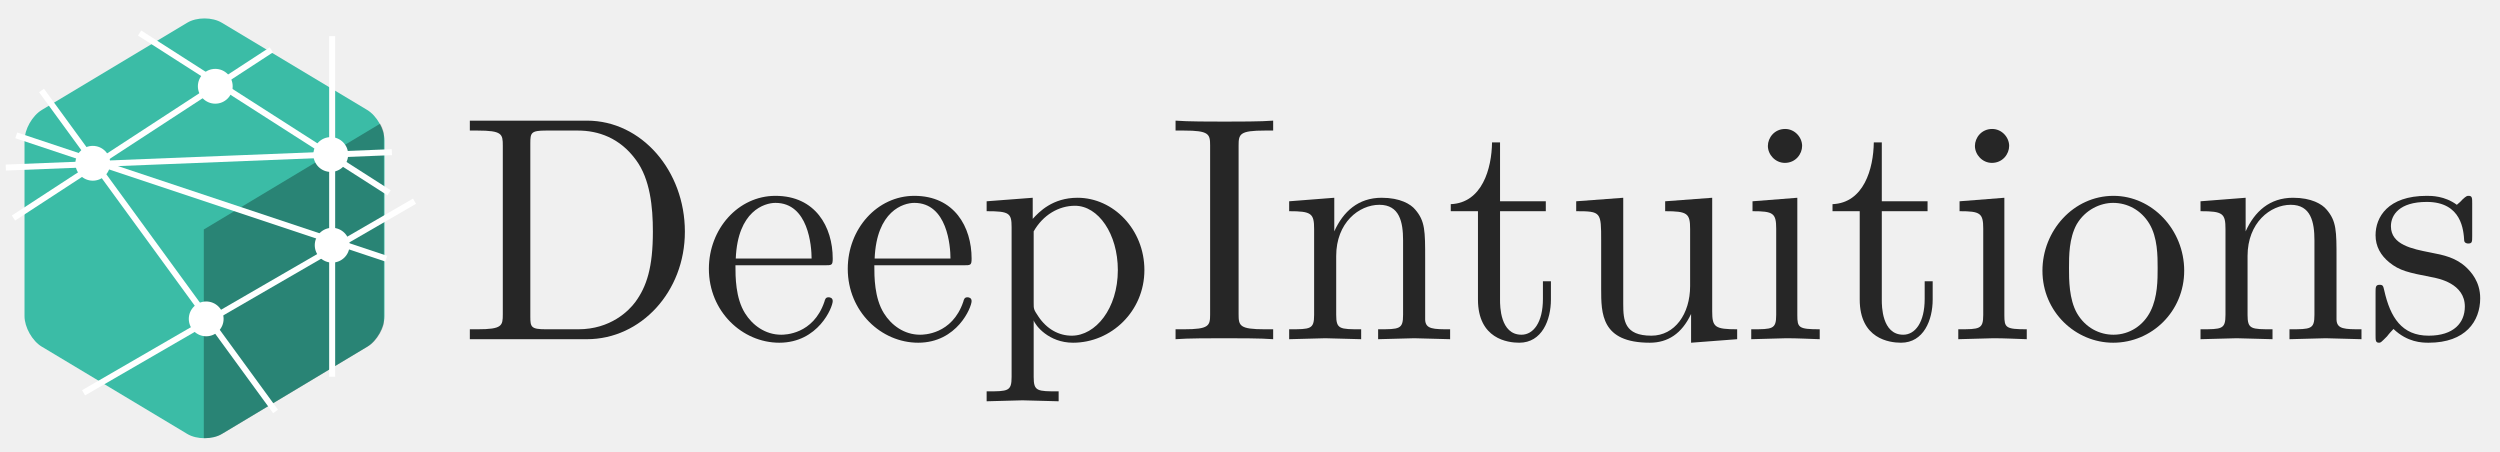
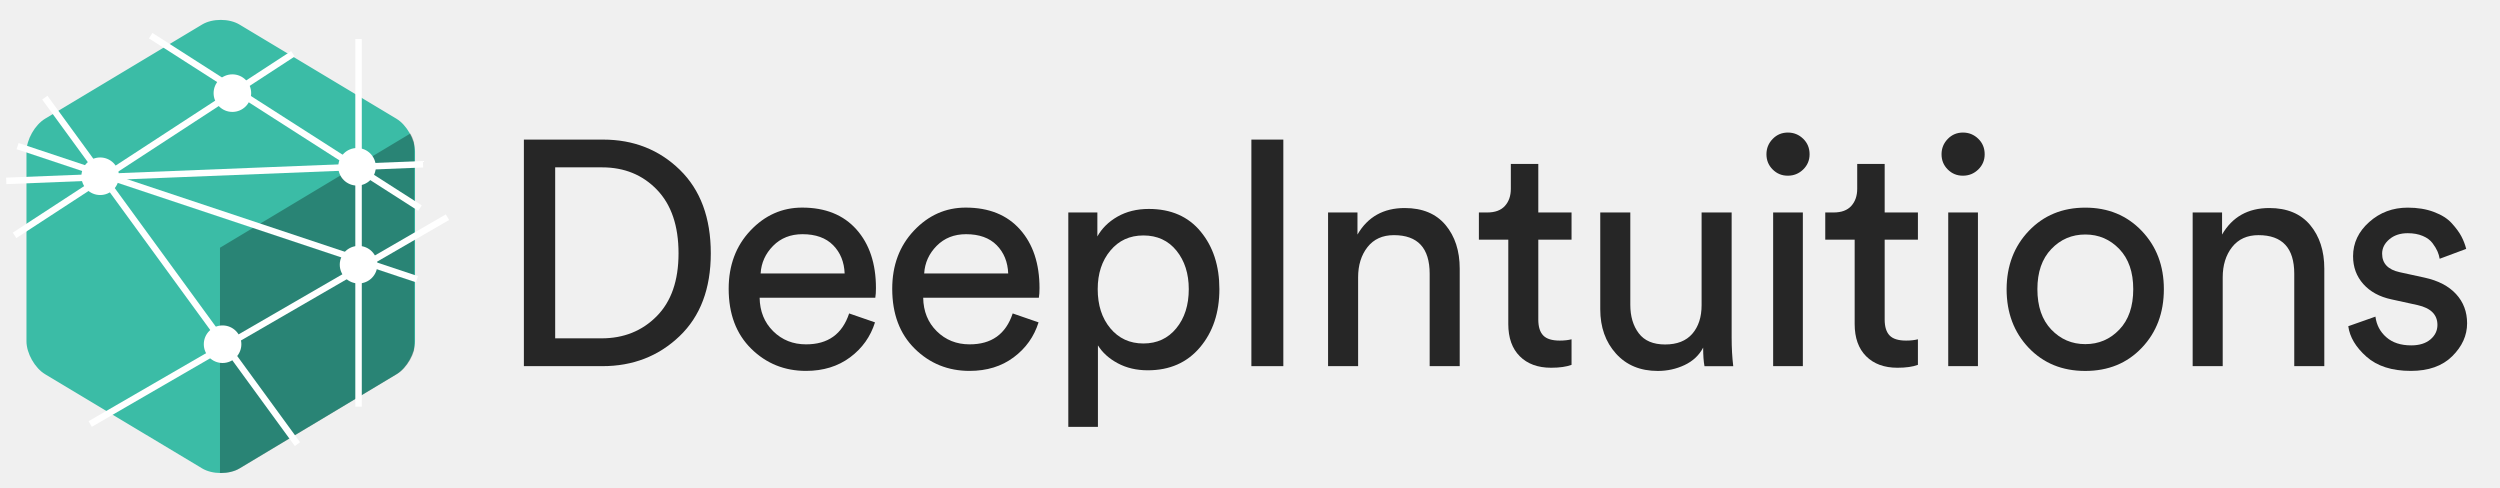
- <svg xmlns="http://www.w3.org/2000/svg" xmlns:xlink="http://www.w3.org/1999/xlink" version="1.1" id="Layer_1" x="0px" y="0px" viewBox="0 0 625 113" style="enable-background:new 0 0 625 113;" xml:space="preserve">
+ <svg xmlns="http://www.w3.org/2000/svg" xmlns:xlink="http://www.w3.org/1999/xlink" version="1.1" id="Layer_1" x="0px" y="0px" viewBox="0 0 579 113" style="enable-background:new 0 0 579 113;" xml:space="preserve">
  <style type="text/css">
	.st0{fill:#262626;}
	.st1{fill:#3BBCA6;}
	.st2{opacity:0.3;clip-path:url(#SVGID_2_);}
	.st3{fill:#FFFFFF;}
	.st4{fill:#FFFFFF;stroke:#FFFFFF;stroke-width:1.5;stroke-miterlimit:10;}
</style>
  <g>
-     <path class="st0" d="M146.74,84.8h-29.28v-2.48h1.92c6.16,0,6.32-0.88,6.32-3.76V36.4c0-2.88-0.16-3.76-6.32-3.76h-1.92v-2.48   h29.28c13.68,0,24.48,12.56,24.48,27.76C171.23,72.96,160.19,84.8,146.74,84.8z M159.06,40.08c-4.08-5.68-9.6-7.44-14.56-7.44h-8   c-3.76,0-3.92,0.56-3.92,3.2v43.28c0,2.64,0.16,3.2,3.92,3.2h8.08c8.08,0,12.64-4.64,14.24-6.8c2.88-3.92,4.4-8.72,4.4-17.6   C163.23,51.68,162.51,44.8,159.06,40.08z" />
-     <path class="st0" d="M194.82,85.68c-9.2,0-17.6-7.76-17.6-18.48c0-10,7.36-18.24,16.64-18.24c10,0,14.32,7.76,14.32,15.68   c0,1.68-0.24,1.68-2,1.68h-22.32c0,2.88,0,8.16,2.4,12c1.84,2.96,5.04,5.36,9.04,5.36c0.8,0,8,0,10.8-8.24   c0.16-0.64,0.32-1.12,1.04-1.12c0.4,0,1.04,0.16,1.04,0.96C208.18,76.8,204.58,85.68,194.82,85.68z M193.86,50.72   c-2.72,0-9.44,2-9.92,13.92h18.96C202.9,61.52,202.1,50.72,193.86,50.72z" />
-     <path class="st0" d="M229.54,85.68c-9.2,0-17.6-7.76-17.6-18.48c0-10,7.36-18.24,16.64-18.24c10,0,14.32,7.76,14.32,15.68   c0,1.68-0.24,1.68-2,1.68h-22.32c0,2.88,0,8.16,2.4,12c1.84,2.96,5.04,5.36,9.04,5.36c0.8,0,8,0,10.8-8.24   c0.16-0.64,0.32-1.12,1.04-1.12c0.4,0,1.04,0.16,1.04,0.96C242.9,76.8,239.3,85.68,229.54,85.68z M228.58,50.72   c-2.72,0-9.44,2-9.92,13.92h18.96C237.62,61.52,236.82,50.72,228.58,50.72z" />
-     <path class="st0" d="M268.26,85.68c-6.08,0-9.44-4.32-9.84-5.6v0.72v13.44c0,3.6,0.88,3.6,6.24,3.6v2.48l-9.04-0.24l-8.96,0.24   v-2.48c5.36,0,6.24,0,6.24-3.6V56.8c0-3.52-0.56-4-6.24-4v-2.48l11.52-0.88v5.28c1.6-1.76,4.96-5.28,11.2-5.28   c8.96,0,16.72,7.92,16.72,18.08C286.1,77.84,277.78,85.68,268.26,85.68z M268.74,51.44c-4.08,0-8,2.32-10.32,6.4v17.84   c0,1.6,0,1.68,1.12,3.36c2.16,3.28,5.2,4.88,8.4,4.88c5.92,0,11.52-6.72,11.52-16.4C279.46,58.48,274.58,51.44,268.74,51.44z" />
-     <path class="st0" d="M306.05,84.56c-3.04,0-9.36,0-12.16,0.24v-2.48h2.08c6.32,0,6.56-0.88,6.56-3.76V36.4   c0-2.88-0.24-3.76-6.56-3.76h-2.08v-2.48c2.8,0.24,9.12,0.24,12.24,0.24c3.04,0,9.36,0,12.16-0.24v2.48h-2.08   c-6.32,0-6.56,0.88-6.56,3.76v42.16c0,2.88,0.24,3.76,6.56,3.76h2.08v2.48C315.5,84.56,309.17,84.56,306.05,84.56z" />
-     <path class="st0" d="M353.57,84.56l-9.04,0.24v-2.48c5.36,0,6.24,0,6.24-3.6V60.08c0-4.56-0.88-8.88-5.92-8.88   c-5.12,0-10.8,4.48-10.8,12.8v14.72c0,3.6,0.88,3.6,6.24,3.6v2.48l-8.96-0.24l-9.04,0.24v-2.48c5.36,0,6.24,0,6.24-3.6V57.28   c0-3.92-0.64-4.48-6.24-4.48v-2.48l11.28-0.88v8.4c2.24-4.96,6-8.4,11.84-8.4c4.64,0,7.28,1.6,8.4,2.96   c2.48,2.88,2.48,5.36,2.48,12.24v15.28c0.08,2.4,2.08,2.4,6.24,2.4v2.48L353.57,84.56z" />
-     <path class="st0" d="M379.81,85.68c-2.88,0-10.32-0.96-10.32-10.8V52.8h-6.8v-1.76c7.84-0.32,10.24-8.88,10.32-15.44h2v14.72h11.44   v2.48h-11.44v22.24c0,1.36,0,8.64,5.36,8.64c2.96,0,5.36-3.04,5.36-8.96v-4.4h2v4.56C387.73,80,385.49,85.68,379.81,85.68z" />
-     <path class="st0" d="M422.77,85.68v-7.2c-2.32,4.96-5.84,7.2-10.32,7.2c-12.16,0-12.16-7.28-12.16-13.52v-12   c0-7.12,0-7.36-6.24-7.36v-2.48l11.76-0.88V76c0,4.16,0.32,7.92,7.04,7.92c5.84,0,9.68-5.44,9.68-12.4V57.28   c0-3.92-0.64-4.48-6.24-4.48v-2.48l11.76-0.88v28.4c0,3.92,0.64,4.48,6.24,4.48v2.48L422.77,85.68z" />
-     <path class="st0" d="M446.61,84.56l-8.8,0.24v-2.48c5.36,0,6.24,0,6.24-3.6V57.2c0-3.92-0.72-4.4-5.92-4.4v-2.48l11.2-0.88V78.8   c0,3.12,0.32,3.52,5.6,3.52v2.48C452.21,84.72,449.41,84.56,446.61,84.56z M446.21,40.72c-2.4,0-4.24-2.08-4.24-4.24   c0-2,1.6-4.24,4.32-4.24c2.4,0,4.24,2.08,4.24,4.24C450.53,38.48,448.93,40.72,446.21,40.72z" />
-     <path class="st0" d="M475.25,85.68c-2.88,0-10.32-0.96-10.32-10.8V52.8h-6.8v-1.76c7.84-0.32,10.24-8.88,10.32-15.44h2v14.72h11.44   v2.48h-11.44v22.24c0,1.36,0,8.64,5.36,8.64c2.96,0,5.36-3.04,5.36-8.96v-4.4h2v4.56C483.17,80,480.93,85.68,475.25,85.68z" />
-     <path class="st0" d="M498.37,84.56l-8.8,0.24v-2.48c5.36,0,6.24,0,6.24-3.6V57.2c0-3.92-0.72-4.4-5.92-4.4v-2.48l11.2-0.88V78.8   c0,3.12,0.32,3.52,5.6,3.52v2.48C503.97,84.72,501.17,84.56,498.37,84.56z M497.97,40.72c-2.4,0-4.24-2.08-4.24-4.24   c0-2,1.6-4.24,4.32-4.24c2.4,0,4.24,2.08,4.24,4.24C502.29,38.48,500.69,40.72,497.97,40.72z" />
-     <path class="st0" d="M528.29,85.68c-9.36,0-17.68-7.68-17.68-18c0-10,7.76-18.72,17.76-18.72c9.68,0,17.68,8.48,17.68,18.72   C546.05,77.84,537.97,85.68,528.29,85.68z M537.33,55.92c-2.08-3.44-5.52-5.2-9.04-5.2c-3.2,0-6.96,1.68-9.12,5.36   c-1.92,3.52-1.92,7.84-1.92,10.96c0,2.88,0,7.76,2,11.28c2.16,3.68,5.68,5.36,9.12,5.36c4,0,7.52-2.32,9.28-5.92   c1.76-3.52,1.76-7.84,1.76-10.72C539.41,64,539.41,59.36,537.33,55.92z" />
-     <path class="st0" d="M581.41,84.56l-9.04,0.24v-2.48c5.36,0,6.24,0,6.24-3.6V60.08c0-4.56-0.88-8.88-5.92-8.88   c-5.12,0-10.8,4.48-10.8,12.8v14.72c0,3.6,0.88,3.6,6.24,3.6v2.48l-8.96-0.24l-9.04,0.24v-2.48c5.36,0,6.24,0,6.24-3.6V57.28   c0-3.92-0.64-4.48-6.24-4.48v-2.48l11.28-0.88v8.4c2.24-4.96,6-8.4,11.84-8.4c4.64,0,7.28,1.6,8.4,2.96   c2.48,2.88,2.48,5.36,2.48,12.24v15.28c0.08,2.4,2.08,2.4,6.24,2.4v2.48L581.41,84.56z" />
-     <path class="st0" d="M607.17,85.68c-1.68,0-5.28-0.08-8.8-3.44c-1.44,1.52-1.44,1.68-1.6,1.84c-1.52,1.52-1.6,1.6-2,1.6   c-0.88,0-0.88-0.56-0.88-1.92V73.2c0-1.44,0-2,1.04-2c0.8,0,0.88,0.32,1.12,1.36c1.52,6.8,4.4,11.36,11.12,11.36   c6.24,0,9.04-3.2,9.04-7.28c0-5.76-6.56-7.04-8.32-7.36c-5.76-1.12-8-1.6-10.56-3.68c-2.16-1.76-3.44-4-3.44-6.8   c0-4.48,3.04-9.84,12.8-9.84c1.2,0,4.48,0,7.52,2.24c0.32-0.24,1.12-0.96,1.36-1.28c1.04-0.96,1.2-0.96,1.6-0.96   c0.88,0,0.88,0.56,0.88,1.92v8.08c0,1.52,0,1.92-1.04,1.92c0,0-0.88,0-0.96-0.72c-0.16-2.48-0.56-9.68-9.36-9.68   c-6.88,0-8.96,3.28-8.96,6.08c0,4.64,5.36,5.68,9.84,6.56c3.36,0.64,6.48,1.28,9.12,3.84c0.96,0.96,3.36,3.36,3.36,7.6   C620.05,80.32,616.37,85.68,607.17,85.68z" />
+     <path class="st0" d="M139.53,84.8h-18.2V32.33h18.35c7.05,0,12.97,2.33,17.76,6.99c4.78,4.66,7.18,11.11,7.18,19.35   c0,8.19-2.42,14.59-7.25,19.2C152.53,82.49,146.58,84.8,139.53,84.8z M128.58,78.36h10.73c5.13,0,9.39-1.7,12.77-5.11   c3.38-3.4,5.07-8.26,5.07-14.58c0-6.36-1.67-11.27-5-14.73c-3.33-3.45-7.56-5.18-12.69-5.18h-10.88V78.36z" />
+     <path class="st0" d="M196.66,72.59l5.99,2.07c-1.04,3.31-2.96,6.01-5.77,8.1s-6.22,3.14-10.21,3.14c-4.98,0-9.21-1.71-12.69-5.14   c-3.48-3.43-5.22-8.05-5.22-13.88c0-5.43,1.68-9.92,5.03-13.47c3.35-3.55,7.35-5.33,11.99-5.33c5.38,0,9.57,1.69,12.58,5.07   c3.01,3.38,4.51,7.91,4.51,13.58c0,0.89-0.05,1.63-0.15,2.22h-26.79c0.05,3.16,1.1,5.75,3.15,7.77c2.05,2.02,4.58,3.03,7.58,3.03   C191.75,79.77,195.08,77.38,196.66,72.59z M176.16,63.34h19.46c-0.1-2.66-0.99-4.85-2.66-6.55c-1.68-1.7-4.05-2.55-7.1-2.55   c-2.76,0-5.03,0.9-6.81,2.7C177.27,58.74,176.31,60.87,176.16,63.34z" />
+     <path class="st0" d="M234.54,72.59l5.99,2.07c-1.04,3.31-2.96,6.01-5.77,8.1c-2.81,2.1-6.22,3.14-10.21,3.14   c-4.98,0-9.21-1.71-12.69-5.14c-3.48-3.43-5.22-8.05-5.22-13.88c0-5.43,1.68-9.92,5.03-13.47c3.35-3.55,7.35-5.33,11.99-5.33   c5.38,0,9.57,1.69,12.58,5.07c3.01,3.38,4.51,7.91,4.51,13.58c0,0.89-0.05,1.63-0.15,2.22h-26.79c0.05,3.16,1.1,5.75,3.15,7.77   c2.05,2.02,4.58,3.03,7.58,3.03C229.63,79.77,232.96,77.38,234.54,72.59z M214.04,63.34h19.46c-0.1-2.66-0.99-4.85-2.66-6.55   c-1.68-1.7-4.05-2.55-7.1-2.55c-2.76,0-5.03,0.9-6.81,2.7C215.15,58.74,214.19,60.87,214.04,63.34z" />
+     <path class="st0" d="M254.3,98.86h-6.88V49.21h6.73v5.55c1.04-1.87,2.59-3.4,4.66-4.59c2.07-1.18,4.49-1.78,7.25-1.78   c5.13,0,9.14,1.75,12.02,5.25c2.89,3.5,4.33,7.94,4.33,13.32c0,5.43-1.49,9.92-4.48,13.47c-2.99,3.55-7.02,5.33-12.1,5.33   c-2.62,0-4.93-0.54-6.96-1.63c-2.02-1.08-3.55-2.47-4.59-4.14V98.86z M275.32,66.97c0-3.6-0.95-6.57-2.85-8.92   c-1.9-2.34-4.45-3.52-7.66-3.52c-3.16,0-5.71,1.17-7.66,3.52c-1.95,2.34-2.92,5.32-2.92,8.92c0,3.7,0.97,6.72,2.92,9.06   c1.95,2.34,4.5,3.52,7.66,3.52s5.7-1.17,7.62-3.52C274.35,73.69,275.32,70.67,275.32,66.97z" />
+     <path class="st0" d="M297.22,84.8h-7.4V32.33h7.4V84.8z" />
+     <path class="st0" d="M314.54,64.23V84.8h-6.96V49.21h6.81v5.11c2.37-4.09,6.02-6.14,10.95-6.14c4.09,0,7.24,1.31,9.44,3.92   c2.19,2.62,3.29,5.99,3.29,10.14V84.8h-6.96V63.41c0-5.97-2.76-8.95-8.29-8.95c-2.62,0-4.65,0.92-6.11,2.77   C315.26,59.08,314.54,61.42,314.54,64.23z" />
+     <path class="st0" d="M356.27,37.96v11.25h7.7v6.29h-7.7V74c0,1.68,0.38,2.91,1.15,3.7c0.76,0.79,2.04,1.18,3.81,1.18   c1.04,0,1.95-0.1,2.74-0.3v5.92c-1.18,0.44-2.76,0.67-4.74,0.67c-3.06,0-5.48-0.89-7.25-2.66c-1.78-1.78-2.66-4.27-2.66-7.47V55.5   h-6.81v-6.29h1.92c1.82,0,3.19-0.5,4.11-1.52c0.91-1.01,1.37-2.33,1.37-3.96v-5.77H356.27z" />
+     <path class="st0" d="M394.45,80.51c-0.94,1.78-2.37,3.12-4.29,4.03c-1.92,0.91-4,1.37-6.22,1.37c-4.05,0-7.28-1.34-9.69-4.03   c-2.42-2.69-3.63-6.11-3.63-10.25V49.21h6.96v21.39c0,2.66,0.65,4.86,1.96,6.59c1.31,1.73,3.34,2.59,6.11,2.59   c2.76,0,4.86-0.83,6.29-2.48c1.43-1.65,2.15-3.86,2.15-6.62V49.21h6.96v29.01c0,2.32,0.12,4.51,0.37,6.59h-6.66   C394.55,83.71,394.45,82.28,394.45,80.51z" />
+     <path class="st0" d="M410.55,39.25c-0.96-0.96-1.44-2.13-1.44-3.52c0-1.38,0.48-2.56,1.44-3.55c0.96-0.99,2.13-1.48,3.52-1.48   c1.38,0,2.56,0.48,3.55,1.44c0.99,0.96,1.48,2.16,1.48,3.59c0,1.38-0.49,2.55-1.48,3.52c-0.99,0.96-2.17,1.44-3.55,1.44   C412.68,40.7,411.51,40.21,410.55,39.25z M417.54,84.8h-6.88V49.21h6.88V84.8z" />
+     <path class="st0" d="M436.49,37.96v11.25h7.7v6.29h-7.7V74c0,1.68,0.38,2.91,1.15,3.7c0.76,0.79,2.04,1.18,3.81,1.18   c1.04,0,1.95-0.1,2.74-0.3v5.92c-1.18,0.44-2.76,0.67-4.74,0.67c-3.06,0-5.48-0.89-7.25-2.66c-1.78-1.78-2.66-4.27-2.66-7.47V55.5   h-6.81v-6.29h1.92c1.82,0,3.19-0.5,4.11-1.52c0.91-1.01,1.37-2.33,1.37-3.96v-5.77H436.49z" />
+     <path class="st0" d="M451.1,39.25c-0.96-0.96-1.44-2.13-1.44-3.52c0-1.38,0.48-2.56,1.44-3.55c0.96-0.99,2.13-1.48,3.52-1.48   c1.38,0,2.56,0.48,3.55,1.44c0.99,0.96,1.48,2.16,1.48,3.59c0,1.38-0.49,2.55-1.48,3.52c-0.99,0.96-2.17,1.44-3.55,1.44   C453.23,40.7,452.06,40.21,451.1,39.25z M458.09,84.8h-6.88V49.21h6.88V84.8z" />
+     <path class="st0" d="M469.89,53.46c3.43-3.58,7.78-5.37,13.06-5.37c5.28,0,9.63,1.79,13.06,5.37c3.43,3.58,5.14,8.08,5.14,13.51   c0,5.48-1.7,10-5.11,13.58c-3.4,3.58-7.77,5.36-13.1,5.36s-9.69-1.79-13.1-5.36c-3.4-3.58-5.11-8.1-5.11-13.58   C464.75,61.54,466.47,57.04,469.89,53.46z M475.08,76.33c2.15,2.25,4.77,3.37,7.88,3.37s5.74-1.12,7.88-3.37   c2.15-2.24,3.22-5.36,3.22-9.36c0-3.95-1.07-7.04-3.22-9.29c-2.15-2.24-4.77-3.37-7.88-3.37s-5.74,1.12-7.88,3.37   c-2.15,2.25-3.22,5.34-3.22,9.29C471.86,70.96,472.93,74.08,475.08,76.33z" />
+     <path class="st0" d="M514.78,64.23V84.8h-6.96V49.21h6.81v5.11c2.37-4.09,6.02-6.14,10.95-6.14c4.09,0,7.24,1.31,9.44,3.92   c2.19,2.62,3.29,5.99,3.29,10.14V84.8h-6.96V63.41c0-5.97-2.76-8.95-8.29-8.95c-2.62,0-4.65,0.92-6.11,2.77   C515.5,59.08,514.78,61.42,514.78,64.23z" />
+     <path class="st0" d="M543.86,75.55l6.29-2.22c0.25,1.92,1.08,3.52,2.52,4.77c1.43,1.26,3.35,1.89,5.77,1.89   c1.87,0,3.35-0.46,4.44-1.37c1.08-0.91,1.63-2.03,1.63-3.37c0-2.37-1.53-3.9-4.59-4.59l-6.07-1.33c-2.76-0.59-4.93-1.78-6.51-3.55   c-1.58-1.78-2.37-3.92-2.37-6.44c0-3.06,1.25-5.7,3.74-7.92s5.46-3.33,8.92-3.33c2.27,0,4.29,0.33,6.07,1   c1.78,0.67,3.16,1.54,4.14,2.63c0.99,1.09,1.73,2.1,2.22,3.03c0.49,0.94,0.86,1.9,1.11,2.89l-6.14,2.29   c-0.1-0.59-0.27-1.17-0.52-1.74c-0.25-0.57-0.63-1.2-1.15-1.89c-0.52-0.69-1.27-1.25-2.26-1.66c-0.99-0.42-2.15-0.63-3.48-0.63   c-1.73,0-3.14,0.47-4.25,1.41c-1.11,0.94-1.67,2.05-1.67,3.33c0,2.27,1.36,3.7,4.07,4.29l5.77,1.26c3.16,0.69,5.59,1.96,7.29,3.81   c1.7,1.85,2.55,4.11,2.55,6.77c0,2.81-1.15,5.35-3.44,7.62c-2.29,2.27-5.49,3.4-9.58,3.4c-4.39,0-7.82-1.1-10.29-3.29   C545.61,80.42,544.2,78.07,543.86,75.55z" />
  </g>
  <g>
    <g>
      <path class="st1" d="M55.45,5.68c-2.38-1.43-6.27-1.43-8.64,0L10.45,27.49c-2.38,1.43-4.32,4.86-4.32,7.63v43.92    c0,2.77,1.94,6.21,4.32,7.63l36.36,21.81c2.38,1.43,6.27,1.43,8.64,0L91.8,86.68c2.38-1.43,4.32-4.86,4.32-7.63V35.12    c0-2.77-1.94-6.21-4.32-7.63L55.45,5.68z" />
    </g>
    <g>
      <defs>
        <polygon id="SVGID_1_" points="50.95,57.37 50.95,111.37 95.95,84.37 95.95,30.37    " />
      </defs>
      <clipPath id="SVGID_2_">
        <use xlink:href="#SVGID_1_" style="overflow:visible;" />
      </clipPath>
      <g class="st2">
        <path d="M55.56,5.66c-2.38-1.43-6.27-1.43-8.64,0L10.56,27.48c-2.38,1.43-4.32,4.86-4.32,7.63v43.92c0,2.77,1.94,6.21,4.32,7.63     l36.36,21.81c2.38,1.43,6.27,1.43,8.64,0l36.36-21.81c2.38-1.43,4.32-4.86,4.32-7.63V35.11c0-2.77-1.94-6.21-4.32-7.63     L55.56,5.66z" />
      </g>
    </g>
    <circle class="st3" cx="23.2" cy="40.82" r="4.35" />
    <circle class="st3" cx="53.82" cy="21.57" r="4.35" />
    <circle class="st3" cx="82.69" cy="38.63" r="4.35" />
    <circle class="st3" cx="83.04" cy="61.3" r="4.35" />
    <circle class="st3" cx="51.55" cy="79.72" r="4.35" />
    <line class="st4" x1="34.9" y1="8.26" x2="97.27" y2="48.2" />
    <line class="st4" x1="67.84" y1="12.46" x2="3.37" y2="54.51" />
    <line class="st4" x1="10.38" y1="22.62" x2="68.89" y2="102.86" />
    <line class="st4" x1="20.89" y1="98.2" x2="103.63" y2="50.3" />
    <line class="st4" x1="83.04" y1="9.04" x2="83.04" y2="94.19" />
    <line class="st4" x1="4.07" y1="33.84" x2="96.57" y2="64.67" />
    <line class="st4" x1="1.45" y1="41.89" x2="97.97" y2="38.04" />
  </g>
</svg>
